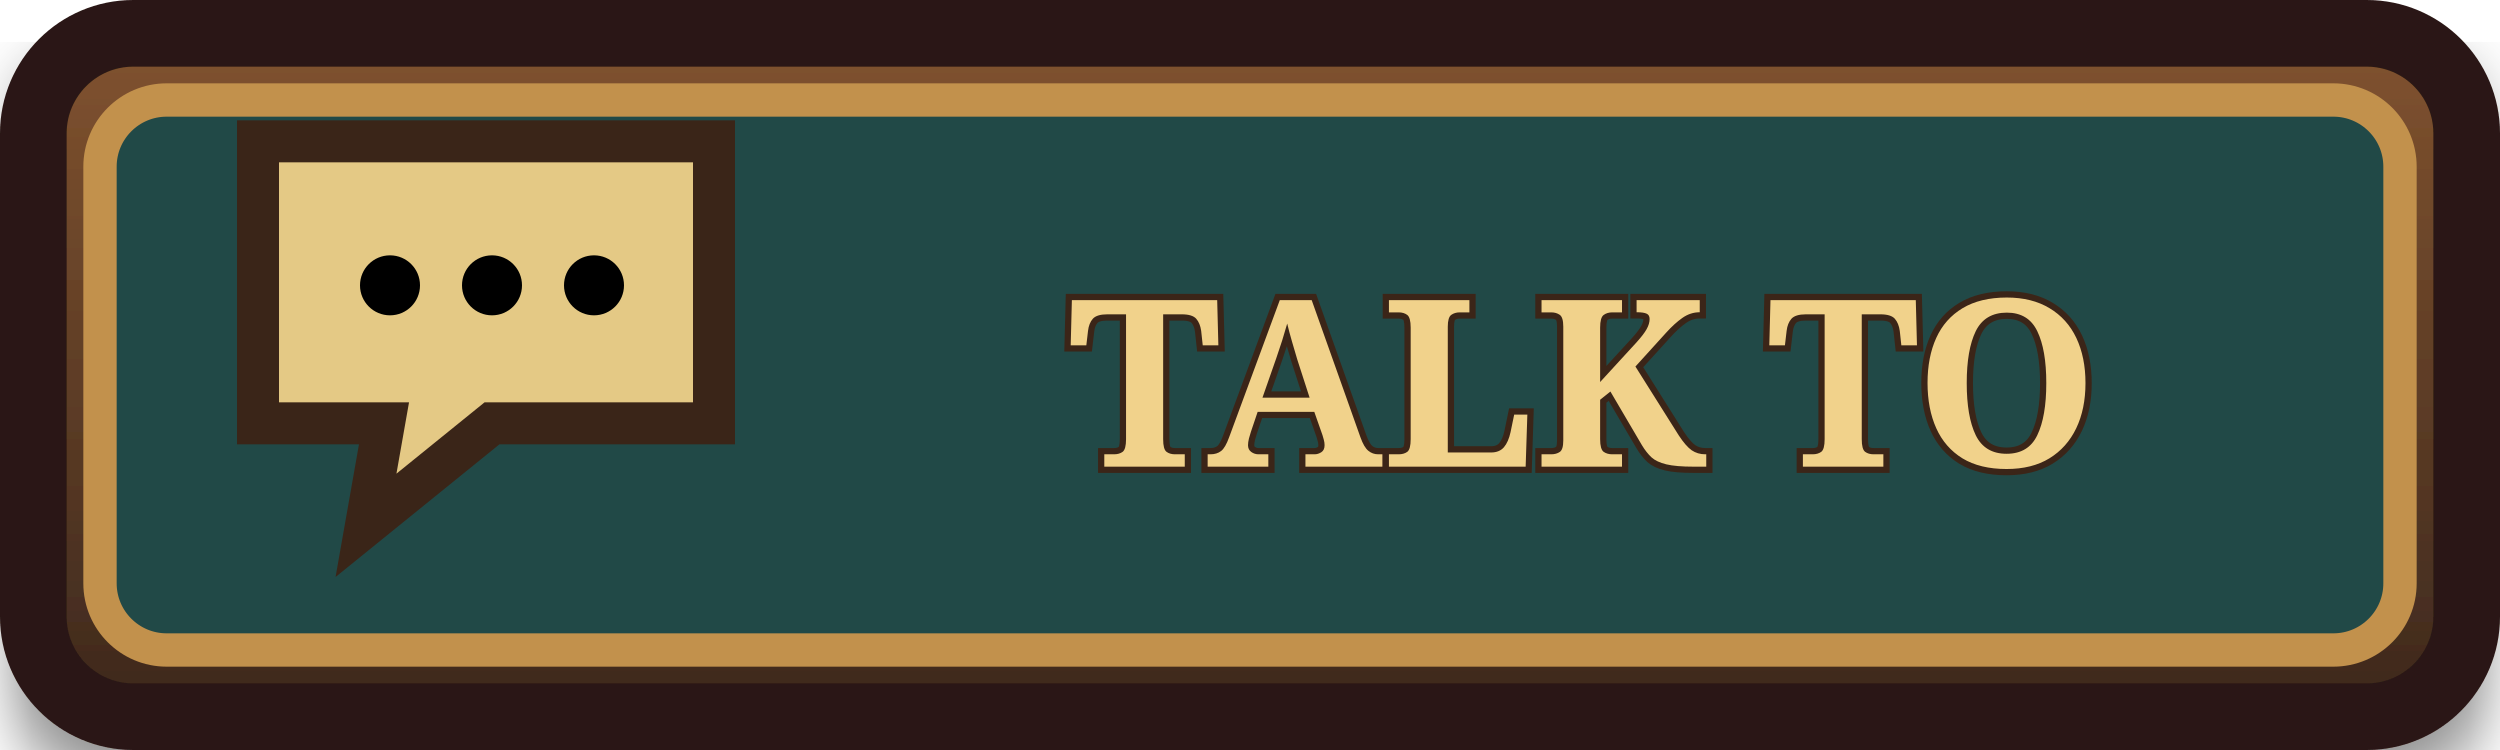
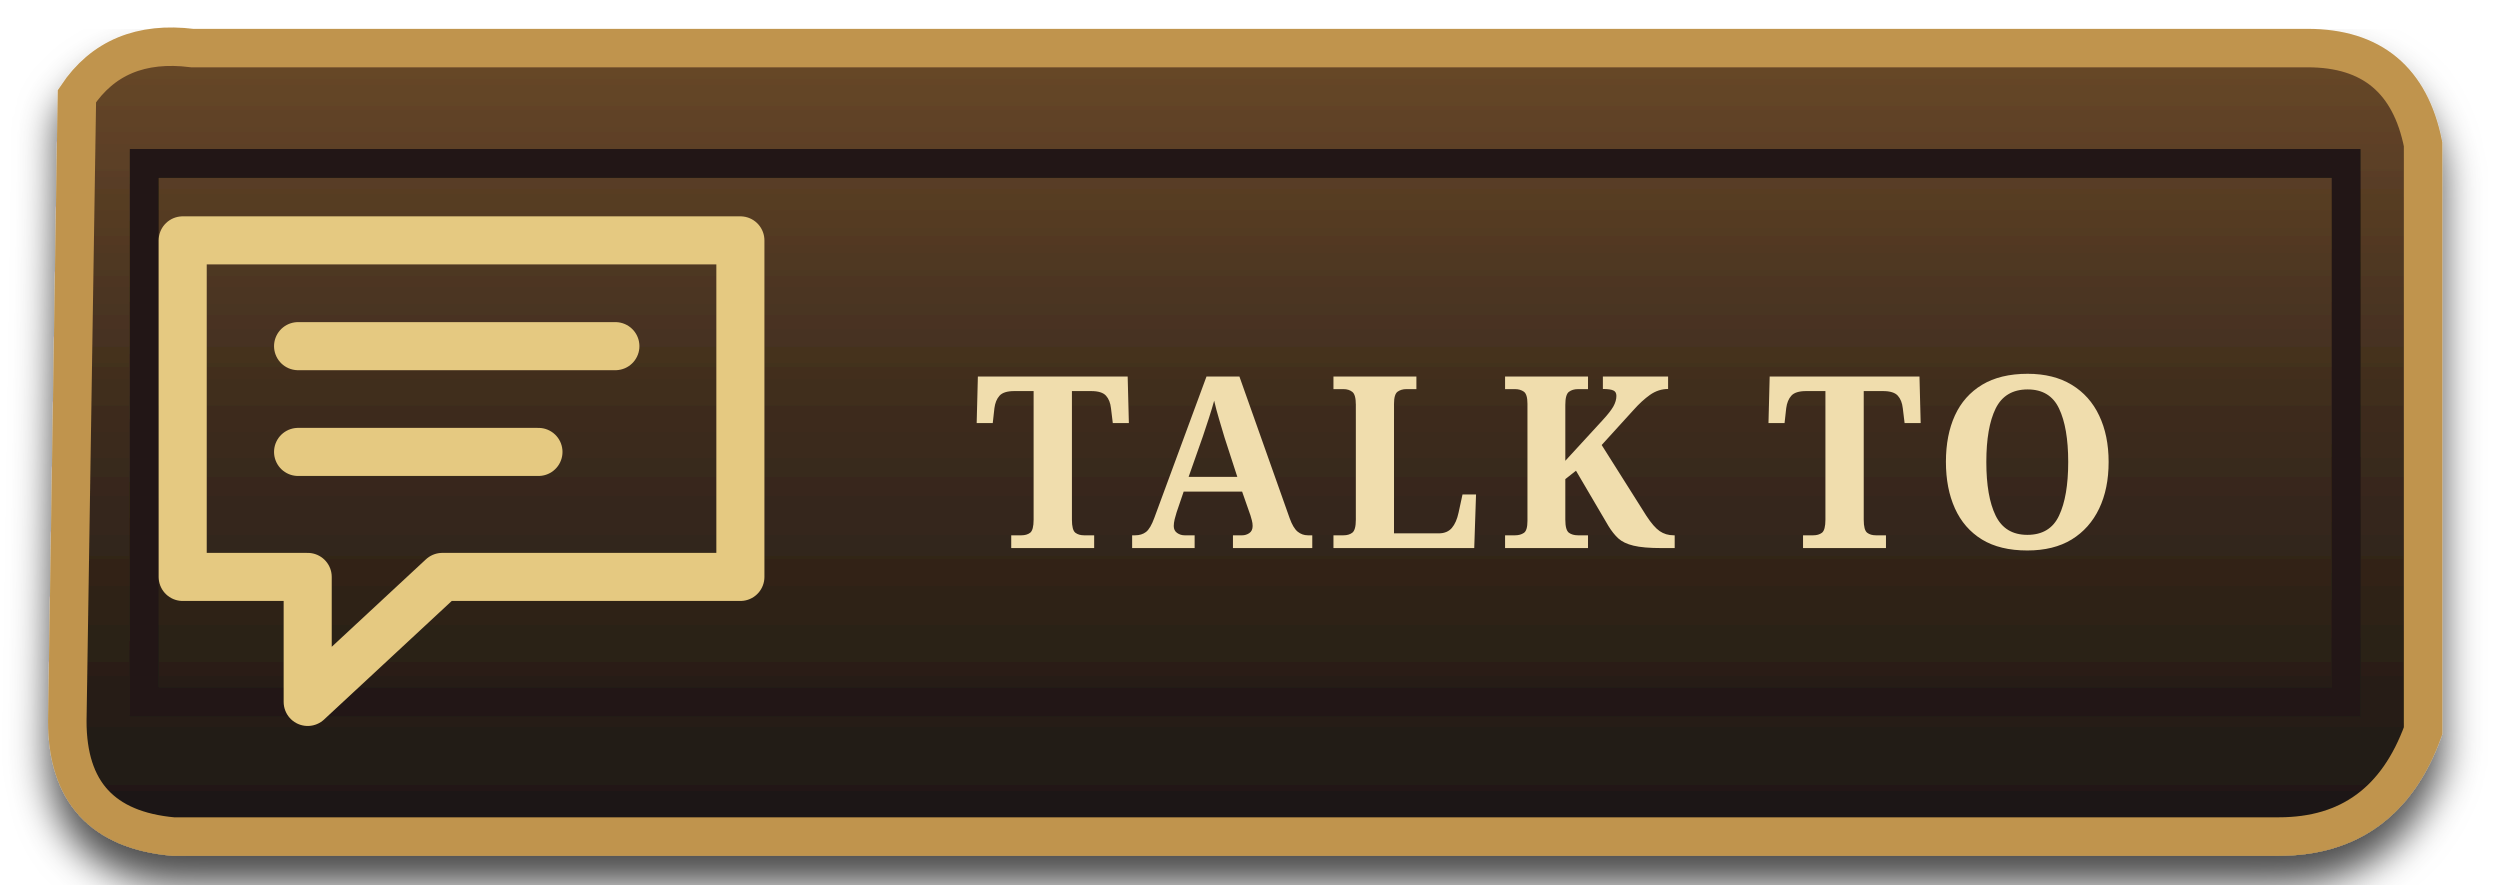
- <svg xmlns="http://www.w3.org/2000/svg" width="300" height="90" viewBox="0 0 300 90">
+ <svg xmlns="http://www.w3.org/2000/svg" viewBox="0 0 260 92">
  <defs>
-     <filter id="rough">
-       <feTurbulence baseFrequency=".012" numOctaves="2" seed="4" result="n" />
-       <feDisplacementMap in="SourceGraphic" in2="n" scale="1.2" />
+     <linearGradient id="w" x1="0" y1="0" x2="0" y2="1">
+       <stop stop-color="#694829" />
+       <stop offset=".48" stop-color="#3c2b1d" />
+       <stop offset="1" stop-color="#1c1712" />
+     </linearGradient>
+     <filter id="s">
+       <feDropShadow dx="0" dy="3" stdDeviation="2" flood-color="#000" flood-opacity=".7" />
    </filter>
-     <filter id="shadow" x="-30%" y="-30%" width="160%" height="180%">
-       <feDropShadow dx="0" dy="5" stdDeviation="4" flood-color="#000" flood-opacity=".45" />
-     </filter>
-     <linearGradient id="wood" x1="0" y1="0" x2="0" y2="1">
-       <stop stop-color="#81532f" />
-       <stop offset="1" stop-color="#3d281d" />
-     </linearGradient>
-     <linearGradient id="brass" x1="0" y1="0" x2="1" y2="1">
-       <stop stop-color="#f4d27d" />
-       <stop offset=".45" stop-color="#a86b28" />
-       <stop offset="1" stop-color="#5d3617" />
-     </linearGradient>
-     <linearGradient id="teal" x1="0" y1="0" x2="0" y2="1">
-       <stop stop-color="#3e7772" />
-       <stop offset="1" stop-color="#153f40" />
-     </linearGradient>
-     <radialGradient id="glass">
-       <stop stop-color="#d9f3ee" stop-opacity=".65" />
-       <stop offset="1" stop-color="#5f9d9c" stop-opacity=".25" />
-     </radialGradient>
  </defs>
-   <rect x="4" y="4" width="292" height="82" rx="12" fill="url(#wood)" stroke="#2a1912" stroke-width="8" filter="url(#shadow)" />
-   <rect x="12" y="12" width="276" height="66" rx="8" fill="#214947" stroke="#c2914c" stroke-width="4" />
-   <g transform="translate(18 4) scale(.72)">
-     <path d="M18 18H94V65H57L36 82L39 65H18z" fill="#e4c985" stroke="#3a2518" stroke-width="7" />
-     <circle cx="40" cy="42" r="5" />
-     <circle cx="57" cy="42" r="5" />
-     <circle cx="74" cy="42" r="5" />
+   <g filter="url(#s)">
+     <path d="M8 10 Q12 4 20 5 H240 Q250 5 252 15 V76 Q248 87 237 87 H18 Q7 86 7 75Z" fill="url(#w)" stroke="#c0944d" stroke-width="4" />
+     <path d="M15 17 H244 V73 H15Z" fill="none" stroke="#201812" stroke-width="3" />
+     <path d="M19 25 h58 v35 h-31 l-14 13 v-13 h-13Z M31 36 h33 M31 47 h25" fill="none" stroke="#e5c981" stroke-width="5" stroke-linecap="round" stroke-linejoin="round" />
+     <text x="161" y="57" text-anchor="middle" fill="#f0ddad" font-family="Georgia,serif" font-weight="bold" font-size="25" letter-spacing="1.5">TALK TO</text>
  </g>
-   <text x="190" y="56" text-anchor="middle" font-family="Georgia" font-size="28" font-weight="bold" fill="#f1d28b" stroke="#3b2518" stroke-width="1.5" paint-order="stroke">TALK TO</text>
</svg>
